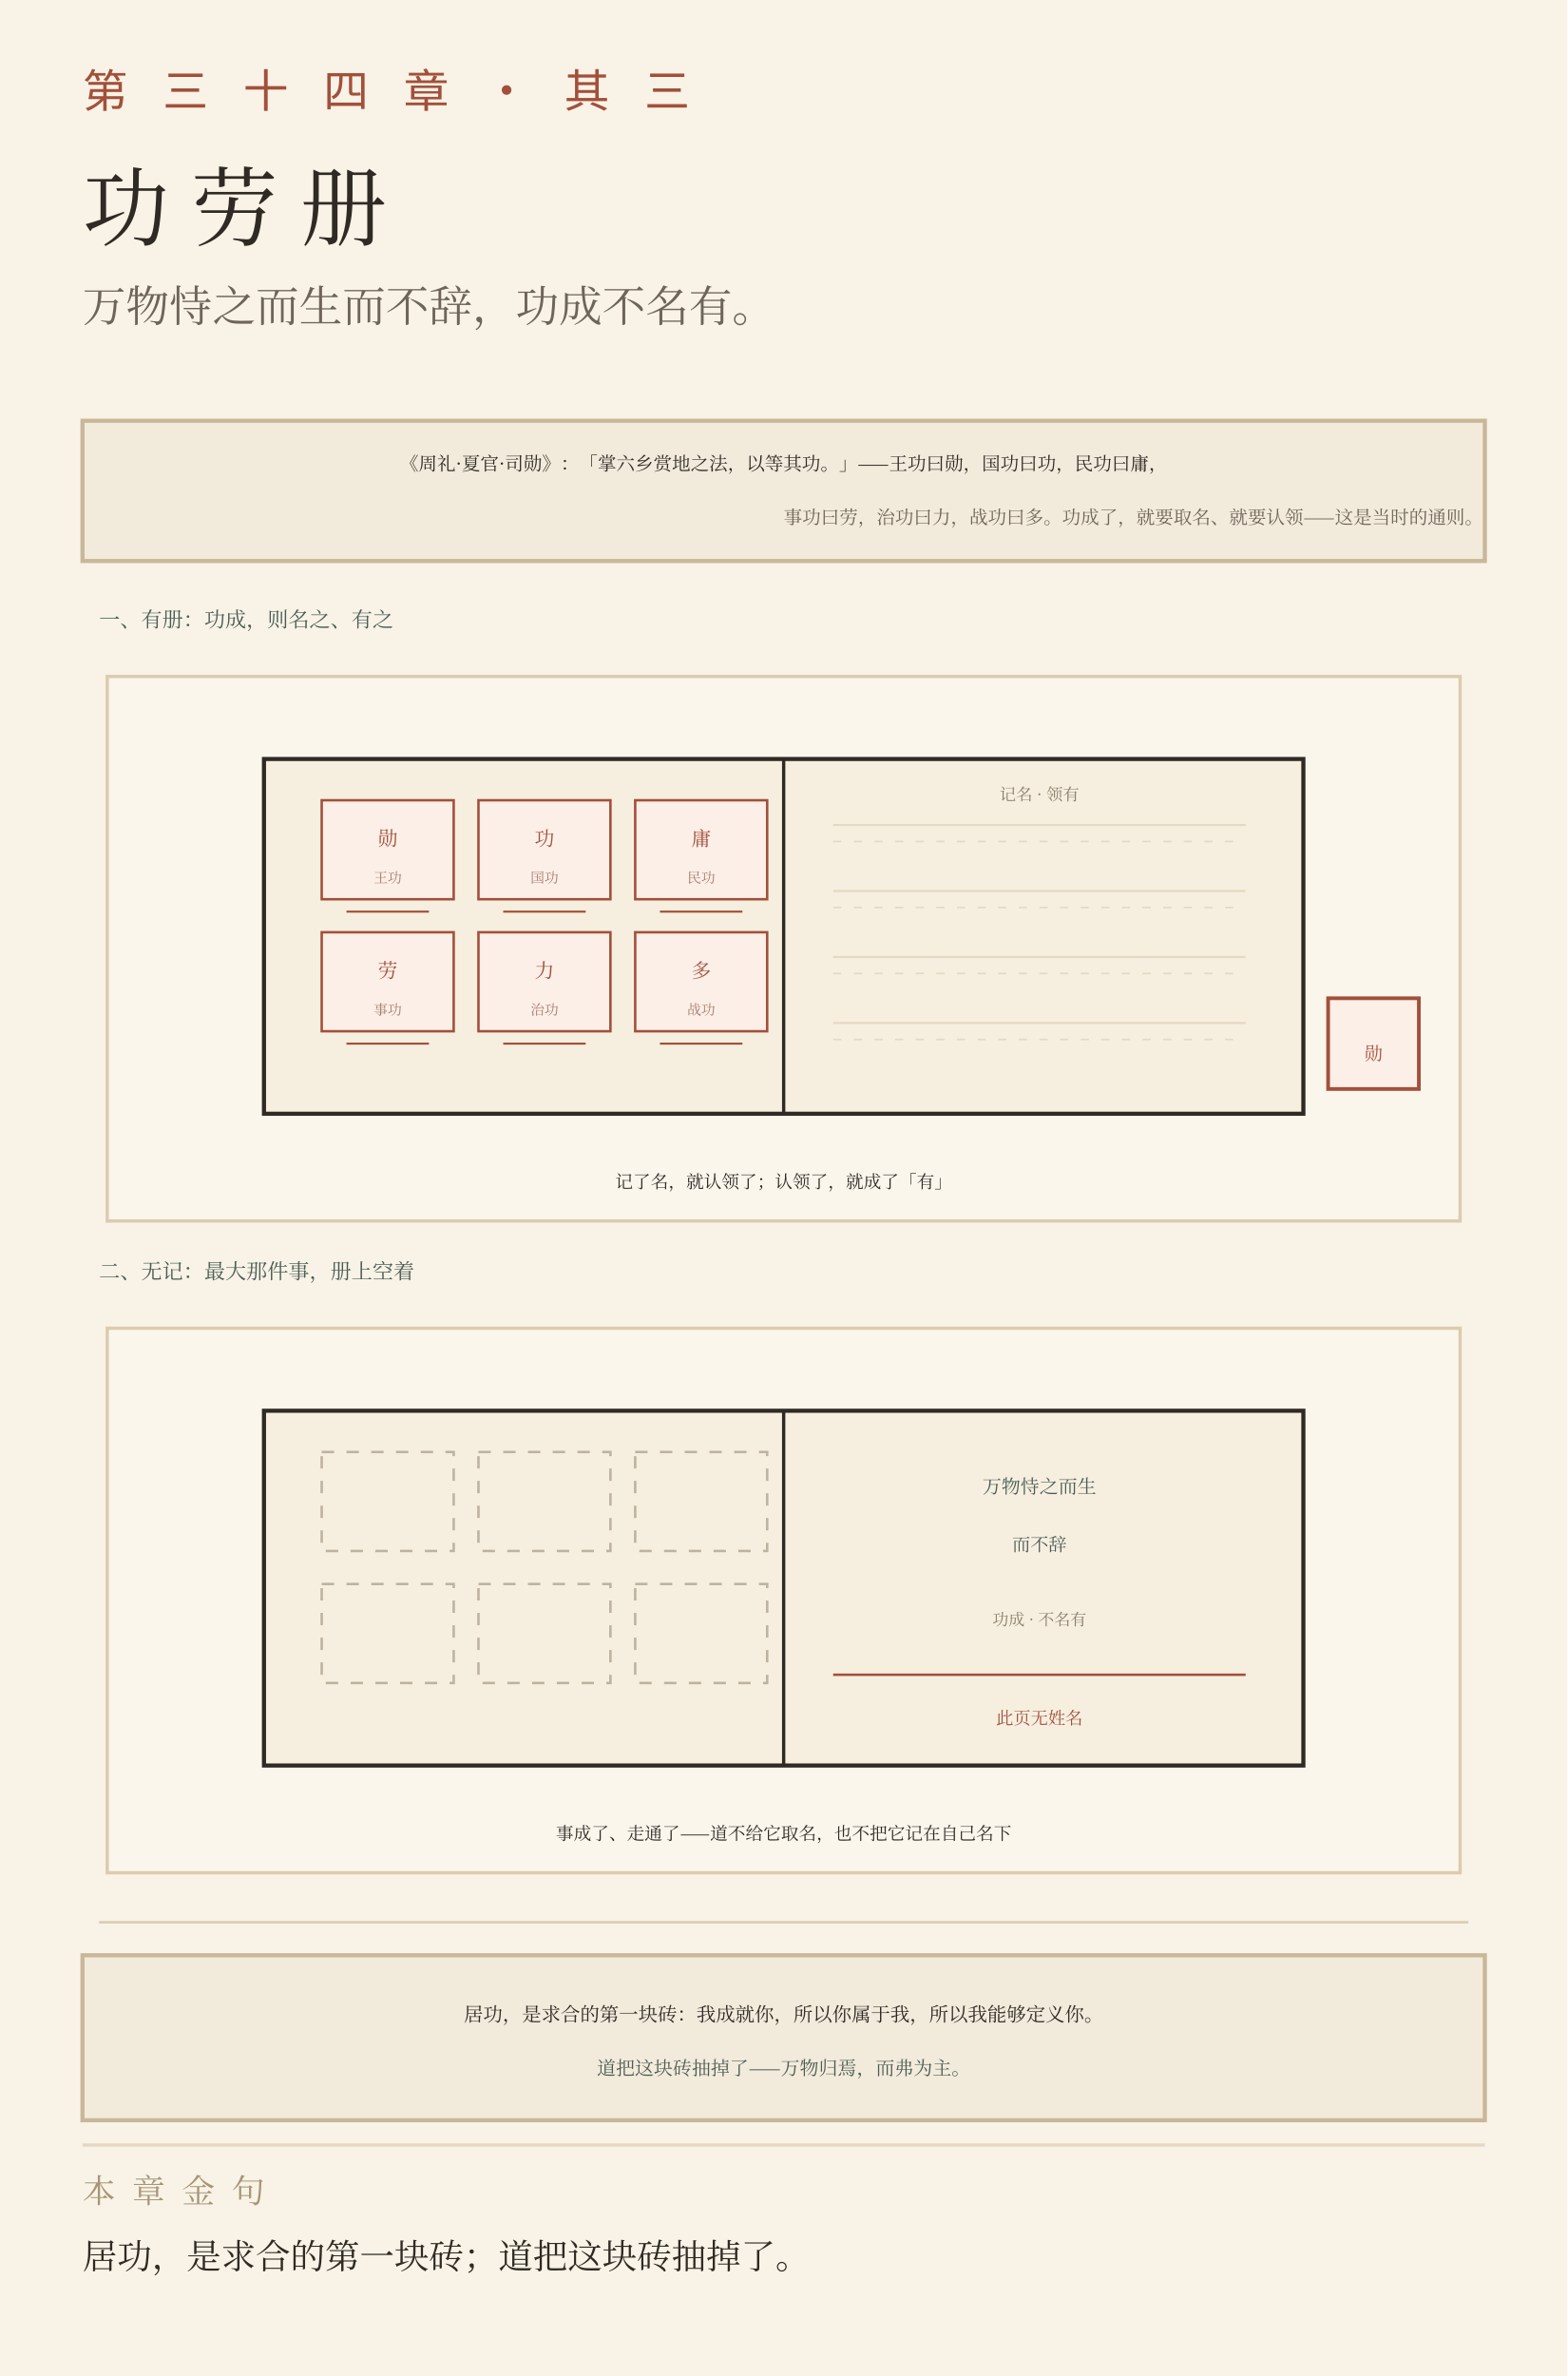
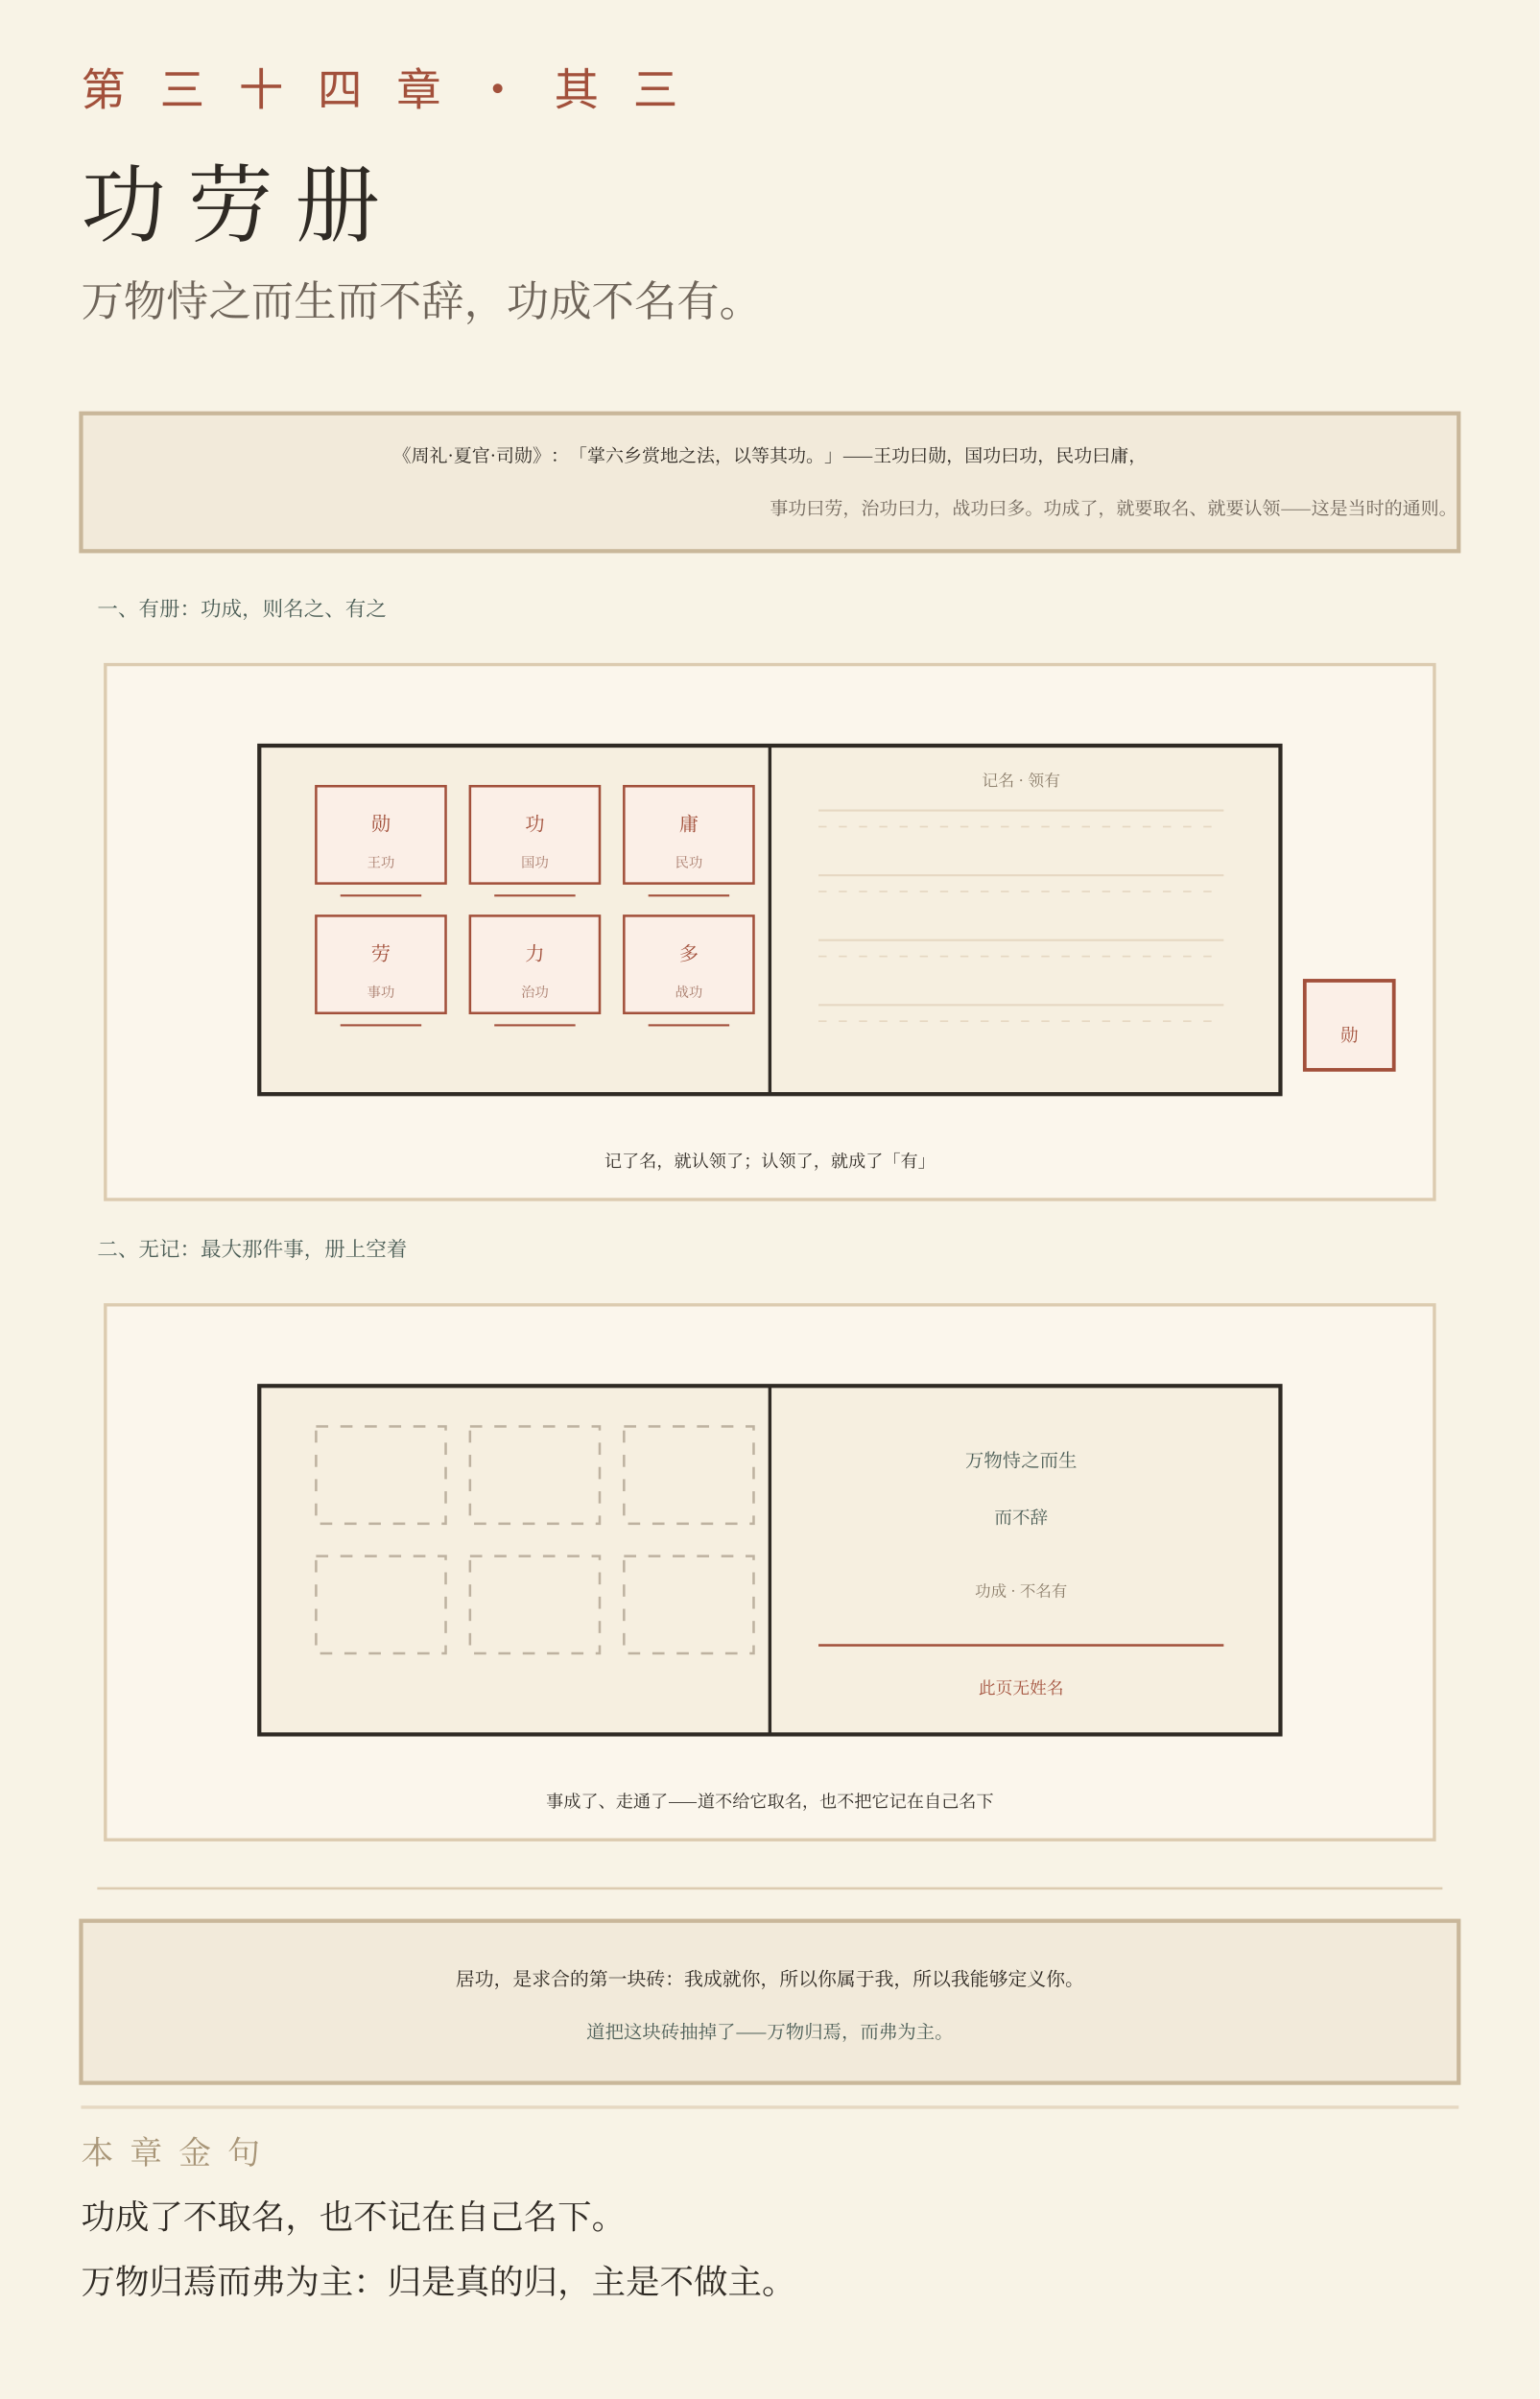
- <svg xmlns="http://www.w3.org/2000/svg" viewBox="0 0 380 576" role="img" aria-label="功成而不名有：天下最大的一件事，册子上没有登记" font-family="'Noto Serif CJK SC','Noto Serif SC','Songti SC',serif">
+ <svg xmlns="http://www.w3.org/2000/svg" viewBox="0 0 380 592" role="img" aria-label="功成而不名有：天下最大的一件事，册子上没有登记" font-family="'Noto Serif CJK SC','Noto Serif SC','Songti SC',serif">
  <defs>
    <marker id="arr" viewBox="0 0 10 10" refX="9" refY="5" markerWidth="6" markerHeight="6" orient="auto">
      <path d="M0 0 L10 5 L0 10 z" fill="#6E6459" />
    </marker>
    <marker id="arr2" viewBox="0 0 10 10" refX="9" refY="5" markerWidth="6" markerHeight="6" orient="auto">
      <path d="M0 0 L10 5 L0 10 z" fill="#4A5C55" />
    </marker>
    <marker id="arrL" viewBox="0 0 10 10" refX="1" refY="5" markerWidth="6" markerHeight="6" orient="auto">
      <path d="M10 0 L0 5 L10 10 z" fill="#4A5C55" />
    </marker>
    <marker id="arrS" viewBox="0 0 10 10" refX="9" refY="5" markerWidth="6" markerHeight="6" orient="auto">
      <path d="M0 0 L10 5 L0 10 z" fill="#A2503B" />
    </marker>
  </defs>
-   <rect x="0" y="0" width="380" height="576" fill="#F8F3E6" />
+   <rect x="0" y="0" width="380" height="592" fill="#F8F3E6" />
  <text x="20" y="26" font-size="11" fill="#A2503B" font-family="'Noto Sans CJK SC','Noto Sans SC',sans-serif" letter-spacing="3">第 三 十 四 章 · 其 三</text>
  <text x="20" y="58" font-size="21" fill="#2F2A24">功 劳 册</text>
  <text x="20" y="78" font-size="10.5" fill="#6E6459">万物恃之而生而不辞，功成不名有。</text>
  <rect x="20" y="102" width="340" height="34" fill="#F2EADA" stroke="#C9B79A" stroke-width="1.0" />
  <text x="190" y="114" font-size="4.5" fill="#2F2A24" text-anchor="middle">《周礼·夏官·司勋》：「掌六乡赏地之法，以等其功。」——王功曰勋，国功曰功，民功曰庸，</text>
  <text x="190" y="127" font-size="4.5" fill="#6E6459">事功曰劳，治功曰力，战功曰多。功成了，就要取名、就要认领——这是当时的通则。</text>
  <text x="24" y="152" font-size="5.1" fill="#4A5C55">一、有册：功成，则名之、有之</text>
  <rect x="26" y="164" width="328" height="132" fill="#FBF6EC" stroke="#DCCBB0" stroke-width="0.8" />
  <rect x="64" y="184" width="252" height="86" fill="#F6EFE0" stroke="#2F2A24" stroke-width="1.0" />
  <line x1="190" y1="184" x2="190" y2="270" stroke="#2F2A24" stroke-width="0.8" />
  <rect x="78" y="194" width="32" height="24" fill="#FBEFE7" stroke="#A2503B" stroke-width="0.6" />
  <text x="94" y="205" font-size="4.8" fill="#A2503B" text-anchor="middle">勋</text>
  <text x="94" y="214" font-size="3.4" fill="#A87C6C" text-anchor="middle">王功</text>
  <line x1="84" y1="221" x2="104" y2="221" stroke="#A2503B" stroke-width="0.5" />
  <rect x="116" y="194" width="32" height="24" fill="#FBEFE7" stroke="#A2503B" stroke-width="0.6" />
  <text x="132" y="205" font-size="4.8" fill="#A2503B" text-anchor="middle">功</text>
  <text x="132" y="214" font-size="3.4" fill="#A87C6C" text-anchor="middle">国功</text>
  <line x1="122" y1="221" x2="142" y2="221" stroke="#A2503B" stroke-width="0.5" />
  <rect x="154" y="194" width="32" height="24" fill="#FBEFE7" stroke="#A2503B" stroke-width="0.6" />
  <text x="170" y="205" font-size="4.8" fill="#A2503B" text-anchor="middle">庸</text>
  <text x="170" y="214" font-size="3.4" fill="#A87C6C" text-anchor="middle">民功</text>
  <line x1="160" y1="221" x2="180" y2="221" stroke="#A2503B" stroke-width="0.5" />
  <rect x="78" y="226" width="32" height="24" fill="#FBEFE7" stroke="#A2503B" stroke-width="0.6" />
  <text x="94" y="237" font-size="4.8" fill="#A2503B" text-anchor="middle">劳</text>
  <text x="94" y="246" font-size="3.4" fill="#A87C6C" text-anchor="middle">事功</text>
  <line x1="84" y1="253" x2="104" y2="253" stroke="#A2503B" stroke-width="0.5" />
  <rect x="116" y="226" width="32" height="24" fill="#FBEFE7" stroke="#A2503B" stroke-width="0.6" />
  <text x="132" y="237" font-size="4.8" fill="#A2503B" text-anchor="middle">力</text>
  <text x="132" y="246" font-size="3.4" fill="#A87C6C" text-anchor="middle">治功</text>
  <line x1="122" y1="253" x2="142" y2="253" stroke="#A2503B" stroke-width="0.5" />
  <rect x="154" y="226" width="32" height="24" fill="#FBEFE7" stroke="#A2503B" stroke-width="0.6" />
  <text x="170" y="237" font-size="4.8" fill="#A2503B" text-anchor="middle">多</text>
  <text x="170" y="246" font-size="3.4" fill="#A87C6C" text-anchor="middle">战功</text>
  <line x1="160" y1="253" x2="180" y2="253" stroke="#A2503B" stroke-width="0.5" />
  <line x1="202" y1="200" x2="302" y2="200" stroke="#E6D8C2" stroke-width="0.5" />
  <line x1="202" y1="204" x2="302" y2="204" stroke="#E6D8C2" stroke-width="0.4" stroke-dasharray="2 3" />
  <line x1="202" y1="216" x2="302" y2="216" stroke="#E6D8C2" stroke-width="0.5" />
  <line x1="202" y1="220" x2="302" y2="220" stroke="#E6D8C2" stroke-width="0.4" stroke-dasharray="2 3" />
  <line x1="202" y1="232" x2="302" y2="232" stroke="#E6D8C2" stroke-width="0.5" />
  <line x1="202" y1="236" x2="302" y2="236" stroke="#E6D8C2" stroke-width="0.4" stroke-dasharray="2 3" />
  <line x1="202" y1="248" x2="302" y2="248" stroke="#E6D8C2" stroke-width="0.5" />
  <line x1="202" y1="252" x2="302" y2="252" stroke="#E6D8C2" stroke-width="0.4" stroke-dasharray="2 3" />
  <text x="252" y="194" font-size="4.0" fill="#8A7C69" text-anchor="middle">记名 · 领有</text>
  <rect x="322" y="242" width="22" height="22" fill="#FBEFE7" stroke="#A2503B" stroke-width="0.9" />
  <text x="333" y="257" font-size="4.4" fill="#A2503B" text-anchor="middle">勋</text>
  <text x="190" y="288" font-size="4.3" fill="#2F2A24" text-anchor="middle">记了名，就认领了；认领了，就成了「有」</text>
  <text x="24" y="310" font-size="5.1" fill="#4A5C55">二、无记：最大那件事，册上空着</text>
  <rect x="26" y="322" width="328" height="132" fill="#FBF6EC" stroke="#DCCBB0" stroke-width="0.8" />
  <rect x="64" y="342" width="252" height="86" fill="#F6EFE0" stroke="#2F2A24" stroke-width="1.0" />
  <line x1="190" y1="342" x2="190" y2="428" stroke="#2F2A24" stroke-width="0.8" />
  <rect x="78" y="352" width="32" height="24" fill="none" stroke="#BEB2A0" stroke-width="0.6" stroke-dasharray="3 3" />
  <rect x="116" y="352" width="32" height="24" fill="none" stroke="#BEB2A0" stroke-width="0.6" stroke-dasharray="3 3" />
  <rect x="154" y="352" width="32" height="24" fill="none" stroke="#BEB2A0" stroke-width="0.6" stroke-dasharray="3 3" />
  <rect x="78" y="384" width="32" height="24" fill="none" stroke="#BEB2A0" stroke-width="0.6" stroke-dasharray="3 3" />
  <rect x="116" y="384" width="32" height="24" fill="none" stroke="#BEB2A0" stroke-width="0.6" stroke-dasharray="3 3" />
  <rect x="154" y="384" width="32" height="24" fill="none" stroke="#BEB2A0" stroke-width="0.6" stroke-dasharray="3 3" />
  <text x="252" y="362" font-size="4.6" fill="#4A5C55" text-anchor="middle">万物恃之而生</text>
  <text x="252" y="376" font-size="4.4" fill="#4A5C55" text-anchor="middle">而不辞</text>
  <text x="252" y="394" font-size="3.9" fill="#8A7C69" text-anchor="middle">功成 · 不名有</text>
  <line x1="202" y1="406" x2="302" y2="406" stroke="#A2503B" stroke-width="0.6" />
  <text x="252" y="418" font-size="4.2" fill="#A2503B" text-anchor="middle">此页无姓名</text>
  <text x="190" y="446" font-size="4.3" fill="#2F2A24" text-anchor="middle">事成了、走通了——道不给它取名，也不把它记在自己名下</text>
  <line x1="24" y1="466" x2="356" y2="466" stroke="#DCCBB0" stroke-width="0.6" />
  <rect x="20" y="474" width="340" height="40" fill="#F2EADA" stroke="#C9B79A" stroke-width="1.0" />
  <text x="190" y="490" font-size="4.7" fill="#2F2A24" text-anchor="middle">居功，是求合的第一块砖：我成就你，所以你属于我，所以我能够定义你。</text>
  <text x="190" y="503" font-size="4.6" fill="#4A5C55" text-anchor="middle">道把这块砖抽掉了——万物归焉，而弗为主。</text>
  <line x1="20" y1="520" x2="360" y2="520" stroke="#E6D8C2" stroke-width="0.8" />
  <text x="20" y="534" font-size="8.0" fill="#A89577" letter-spacing="1">本 章 金 句</text>
-   <text x="20" y="550" font-size="8.4" fill="#2F2A24">居功，是求合的第一块砖；道把这块砖抽掉了。</text>
+   <text x="20" y="550" font-size="8.4" fill="#2F2A24">功成了不取名，也不记在自己名下。</text>
+   <text x="20" y="566" font-size="8.4" fill="#2F2A24">万物归焉而弗为主：归是真的归，主是不做主。</text>
</svg>
